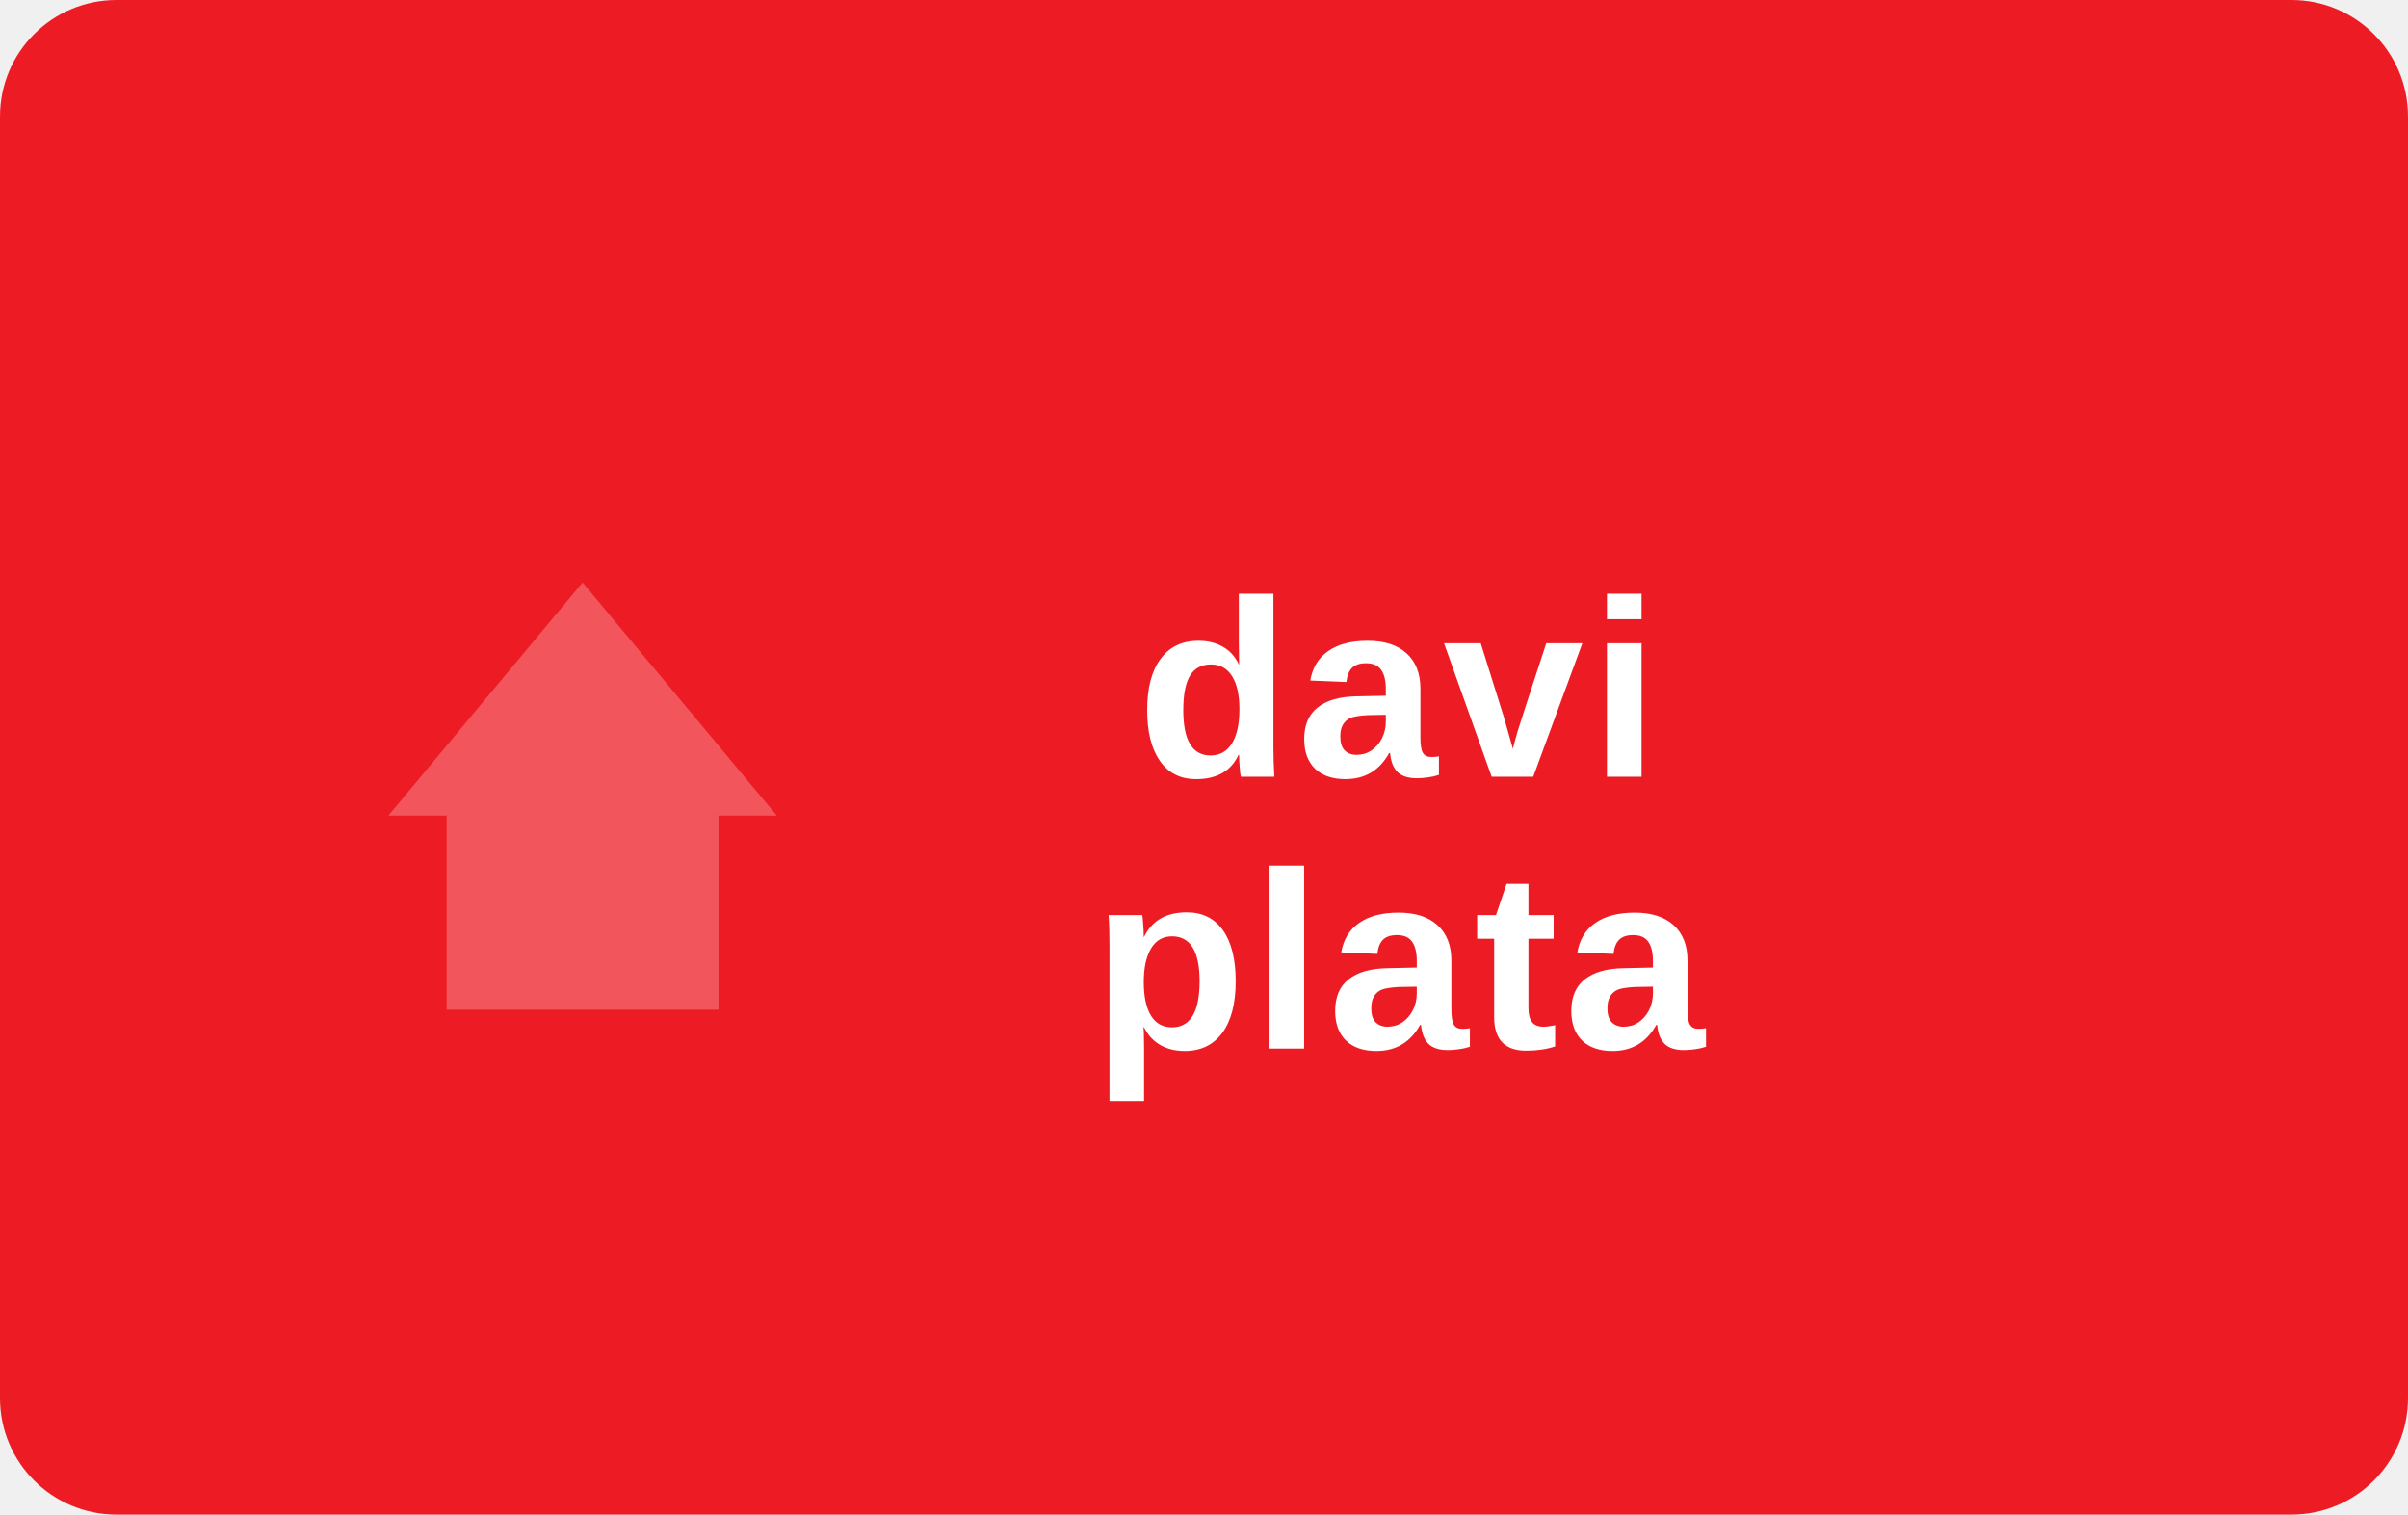
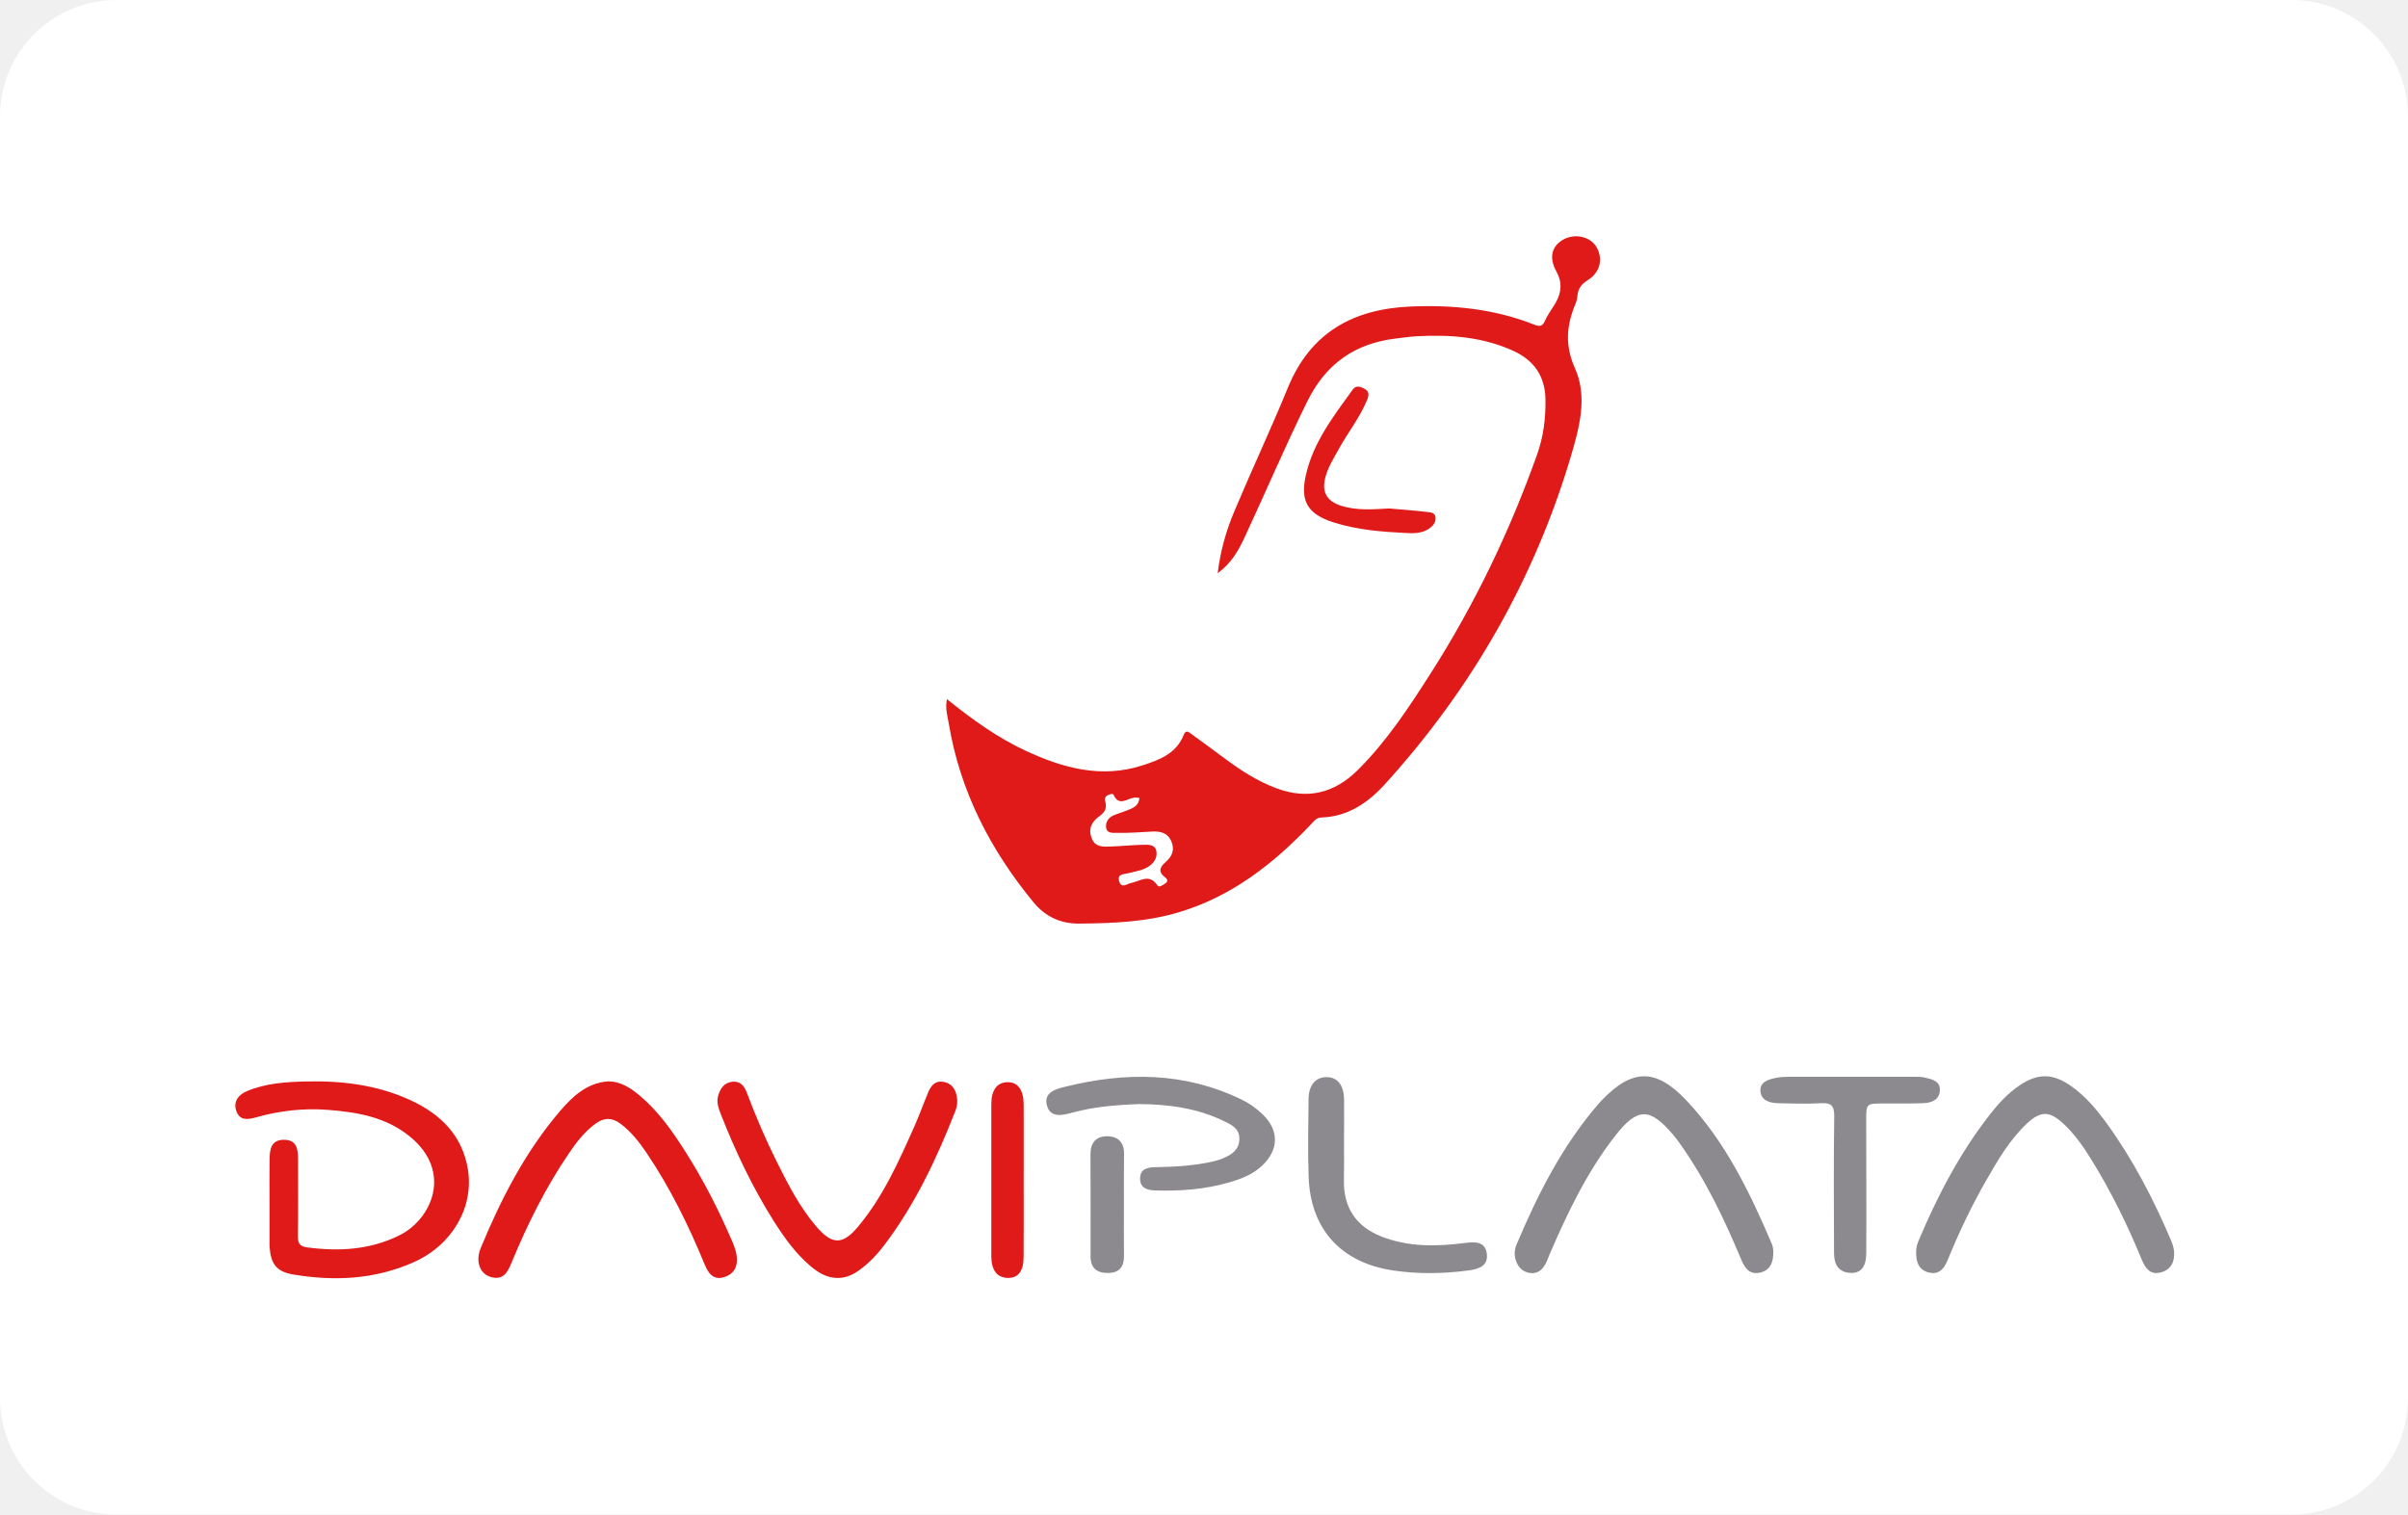
<svg xmlns="http://www.w3.org/2000/svg" viewBox="0 0 124 78">
-   <rect width="124" height="78" rx="6" fill="#ED1C24" />
-   <polygon points="20,42 30,30 40,42" fill="rgba(255,255,255,0.25)" />
-   <rect x="23" y="42" width="14" height="10" fill="rgba(255,255,255,0.25)" />
-   <text x="72" y="40" font-family="Arial, Helvetica, sans-serif" font-size="13" font-weight="800" fill="#fff" text-anchor="middle" letter-spacing="0.3">davi</text>
-   <text x="72" y="54" font-family="Arial, Helvetica, sans-serif" font-size="13" font-weight="800" fill="#fff" text-anchor="middle" letter-spacing="0.3">plata</text>
+   <rect width="124" height="78" rx="6" fill="#ffffff" />
+   <svg x="12" y="12" width="100" height="54" viewBox="5.88 9.87 291 157.1" preserveAspectRatio="xMidYMid meet">
+     <path d="m153.43 60.84c.42-3.45 1.29-6.41 2.48-9.25 2.61-6.21 5.48-12.32 8.04-18.56 3.42-8.35 9.89-11.83 18.52-12.17 6.29-.25 12.44.37 18.34 2.7.79.31 1.26.38 1.66-.55.42-.96 1.09-1.81 1.62-2.73.87-1.54 1-3.06.08-4.7-1.14-2.05-.68-3.81 1.09-4.77 1.74-.94 4.01-.42 4.93 1.14 1.03 1.76.57 3.8-1.3 4.96-.93.58-1.46 1.26-1.55 2.33-.03.39-.12.8-.27 1.16-1.35 3.25-1.68 6.2-.08 9.77 1.89 4.22.64 8.89-.66 13.24-5.51 18.45-14.87 34.74-27.79 48.99-2.55 2.81-5.58 4.92-9.58 5.04-.79.03-1.14.6-1.58 1.06-5.6 5.88-11.84 10.78-19.79 13.15-4.89 1.46-9.92 1.65-14.96 1.69-2.74.02-5.04-1.05-6.79-3.18-6.47-7.86-11.01-16.64-12.7-26.77-.19-1.14-.57-2.29-.28-3.69 3.74 3.02 7.53 5.76 11.8 7.74 5.6 2.61 11.36 4.18 17.5 2.19 2.51-.81 5.07-1.75 6.17-4.55.34-.87.78-.43 1.18-.14 1.72 1.24 3.42 2.51 5.13 3.77 2.35 1.74 4.79 3.3 7.56 4.34 4.67 1.76 8.72.75 12.2-2.7 4.36-4.32 7.71-9.44 10.99-14.58 6.57-10.3 11.83-21.26 15.92-32.77.94-2.64 1.28-5.4 1.24-8.21-.06-3.49-1.72-5.88-4.86-7.3-4.59-2.08-9.45-2.44-14.39-2.17-1.06.06-2.11.21-3.16.34-6.14.72-10.51 3.8-13.28 9.42-3.31 6.71-6.23 13.58-9.38 20.35-.93 1.99-1.97 3.87-4.05 5.41zm-11.73 33.67c-.27-.02-.53-.08-.78-.05-1.08.15-2.3 1.4-3.13-.49-.07-.15-1.51.03-1.22 1.01.33 1.13-.1 1.72-.93 2.32-1.12.81-1.64 1.89-1.08 3.28.54 1.36 1.75 1.25 2.86 1.21 1.65-.05 3.29-.24 4.94-.26.74-.01 1.72-.06 1.89 1 .14.92-.32 1.67-1.08 2.2-.95.66-2.09.78-3.17 1.07-.64.17-1.65.06-1.33 1.19.33 1.15 1.14.4 1.74.28 1.37-.26 2.78-1.51 4.01.37.22.34.87-.1 1.22-.37.48-.36.14-.69-.18-.94-1.11-.88-.51-1.62.23-2.27.96-.84 1.3-1.83.81-3.01-.54-1.31-1.65-1.58-2.94-1.5-1.71.1-3.43.23-5.14.19-.61-.01-1.63.18-1.72-.88-.06-.78.38-1.41 1.11-1.73.66-.29 1.37-.48 2.04-.75.84-.34 1.76-.64 1.85-1.87zm-130.35 60.54c0-2.12-.02-4.24.01-6.37.02-1.45.18-2.93 2.13-2.94s2.13 1.41 2.13 2.91c0 3.85.03 7.69-.02 11.54-.01 1.04.25 1.52 1.36 1.67 4.76.64 9.39.38 13.77-1.76 5.01-2.45 8.06-9.62 1.67-14.83-3.6-2.94-7.85-3.66-12.24-4.01-3.66-.29-7.27.11-10.8 1.11-1.24.35-2.47.55-2.99-.95-.49-1.44.34-2.45 1.62-2.98 2.8-1.17 5.78-1.37 8.77-1.44 5.42-.13 10.73.51 15.7 2.8 4.51 2.08 7.79 5.27 8.62 10.4.91 5.66-2.36 11.32-8.11 13.88-5.82 2.6-11.93 2.89-18.12 1.84-2.46-.42-3.31-1.59-3.49-4.11-.01-.13-.01-.27-.01-.4v-6.36zm50.69-18.06c1.96-.01 3.44 1 4.82 2.16 2.77 2.33 4.82 5.26 6.75 8.28 2.78 4.36 5.11 8.94 7.14 13.69.26.6.47 1.24.58 1.88.26 1.55-.25 2.8-1.81 3.31-1.65.54-2.43-.57-2.97-1.89-2.39-5.82-5.15-11.45-8.68-16.68-1.11-1.65-2.33-3.21-3.95-4.42-1.22-.91-2.39-.94-3.64-.05-1.71 1.21-2.95 2.85-4.1 4.55-3.44 5.05-6.13 10.49-8.47 16.11-.6 1.45-1.19 2.97-3.24 2.36-1.61-.48-2.29-2.34-1.48-4.31 3.04-7.36 6.66-14.41 11.87-20.52 1.9-2.22 4.02-4.22 7.18-4.47z" fill="#e01a19" />
+     <path d="m236.69 162.37c.06 1.82-.51 2.97-2.05 3.29-1.56.32-2.25-.76-2.77-2-2.55-6.12-5.41-12.09-9.29-17.51-.27-.38-.55-.75-.85-1.1-3.53-4.19-5.37-4.2-8.73.09-4.23 5.43-7.17 11.58-9.87 17.86-.18.43-.33.87-.54 1.28-.5.95-1.22 1.59-2.38 1.42-1.1-.16-1.77-.88-2.1-1.88-.25-.77-.23-1.57.09-2.34 3.2-7.6 6.9-14.91 12.36-21.2.13-.15.26-.3.4-.44 4.57-4.76 8.09-4.86 12.65-.06 5.89 6.21 9.54 13.8 12.86 21.56.18.4.19.89.22 1.03zm21.42-.23c.01-.04.08-.65.31-1.18 2.86-6.8 6.25-13.31 10.83-19.14 1.27-1.62 2.68-3.13 4.41-4.28 2.69-1.79 4.9-1.75 7.56.08 2.22 1.53 3.92 3.57 5.48 5.72 3.9 5.4 6.95 11.27 9.55 17.38.23.54.44 1.13.49 1.7.14 1.56-.43 2.8-2.02 3.21-1.54.39-2.28-.64-2.81-1.91-2.14-5.22-4.62-10.27-7.59-15.06-1.19-1.92-2.48-3.77-4.14-5.32-2.07-1.93-3.41-1.98-5.49-.03-2.59 2.44-4.36 5.49-6.11 8.54-2.21 3.86-4.11 7.86-5.79 11.98-.49 1.19-1.25 2.14-2.69 1.82-1.51-.33-2.13-1.44-1.99-3.51z" fill="#8c8a8e" />
+     <path d="m96.41 166.45c-1.62-.04-2.9-.83-4.08-1.85-2.19-1.88-3.85-4.2-5.38-6.61-3.19-5.05-5.75-10.42-7.93-15.97-.36-.93-.74-1.88-.44-2.9.32-1.06.88-1.95 2.13-2.08 1.22-.12 1.79.66 2.17 1.66 1.33 3.53 2.81 7 4.5 10.37 1.68 3.38 3.41 6.74 5.88 9.64 2.37 2.78 3.94 2.84 6.27.06 3.75-4.47 6.09-9.75 8.44-15.01.75-1.69 1.37-3.44 2.09-5.15.41-.97 1.03-1.76 2.24-1.56 1.2.19 1.81 1.02 2.03 2.15.14.72.09 1.45-.18 2.15-2.8 7.17-6.06 14.11-10.76 20.28-1.01 1.32-2.15 2.53-3.5 3.52-1.03.78-2.15 1.33-3.48 1.3z" fill="#e01a19" />
+     <path d="m141.71 140.39c-3.67.13-6.88.42-10.05 1.28-1.4.38-3.35.9-3.84-1.17-.44-1.87 1.33-2.36 2.76-2.71 9-2.23 17.84-2.23 26.39 1.9 1.21.58 2.29 1.35 3.24 2.28 2.45 2.39 2.39 5.27-.11 7.64-1.44 1.37-3.25 2.03-5.1 2.56-3.61 1.03-7.3 1.28-11.03 1.16-1.15-.04-2.18-.4-2.17-1.78.01-1.41 1.06-1.68 2.21-1.7 2.85-.05 5.7-.2 8.5-.81.58-.13 1.16-.29 1.71-.52 1.26-.53 2.38-1.22 2.46-2.81s-1.11-2.19-2.23-2.73c-4.16-2.05-8.62-2.56-12.74-2.59zm30.65 5.85c0 1.86.03 3.71-.01 5.57-.08 4.09 1.81 6.93 5.63 8.43 4.08 1.6 8.3 1.5 12.54.96 1.53-.19 2.99-.22 3.24 1.6.24 1.78-1.12 2.31-2.65 2.51-3.83.51-7.65.58-11.48 0-7.72-1.18-12.29-6.16-12.57-13.99-.14-3.9-.05-7.82-.01-11.73.02-2.06 1.09-3.26 2.72-3.24 1.62.02 2.57 1.2 2.6 3.33.02 2.19 0 4.38-.01 6.56zm78.27 6.13c0 3.45.02 6.9-.01 10.34-.01 2.06-.79 3.05-2.36 2.98-1.87-.09-2.47-1.36-2.47-2.98-.02-6.83-.07-13.66.03-20.49.02-1.61-.47-2.05-2.01-1.96-2.12.12-4.24.05-6.37 0-1.26-.03-2.58-.38-2.68-1.82-.1-1.39 1.21-1.75 2.34-1.98.64-.13 1.31-.16 1.97-.16 6.17-.01 12.34-.01 18.51 0 .6 0 1.21-.02 1.78.11 1.1.25 2.4.5 2.29 1.99-.1 1.36-1.25 1.81-2.45 1.85-1.99.08-3.98.05-5.97.05-2.62.01-2.62 0-2.62 2.53.02 3.18.02 6.36.02 9.54z" fill="#8c8a8e" />
+     <path d="m124.36 151.99c0 3.77.02 7.54-.01 11.31-.01 2.17-.83 3.19-2.42 3.14-1.55-.05-2.42-1.16-2.42-3.23-.01-7.61-.01-15.22 0-22.83 0-2.09.86-3.23 2.38-3.27 1.57-.05 2.46 1.12 2.47 3.36.02 3.84 0 7.68 0 11.52zm54.76-100.86c1.91.17 3.82.3 5.73.53.46.06 1.15.07 1.22.79.07.64-.25 1.15-.74 1.54-1 .81-2.26.89-3.41.83-3.77-.18-7.54-.45-11.17-1.62-3.77-1.21-4.96-3.1-4.14-6.91 1.07-4.99 4.15-8.95 7.05-12.97.5-.7 1.17-.46 1.78-.12.74.41.67.98.37 1.69-1.09 2.65-2.9 4.89-4.26 7.38-.73 1.33-1.55 2.62-1.96 4.1-.6 2.19.09 3.6 2.24 4.32 2.37.79 4.84.57 7.29.44z" fill="#e01a19" />
+     <path d="m139.38 155.61c0 2.52-.02 5.04.01 7.56.01 1.62-.72 2.51-2.36 2.53-1.67.03-2.65-.72-2.65-2.48 0-5.11.02-10.21-.01-15.32-.01-1.73.85-2.69 2.48-2.69 1.61 0 2.57.89 2.55 2.64-.04 2.58-.02 5.17-.02 7.76z" fill="#8c8a8e" />
+   </svg>
</svg>
